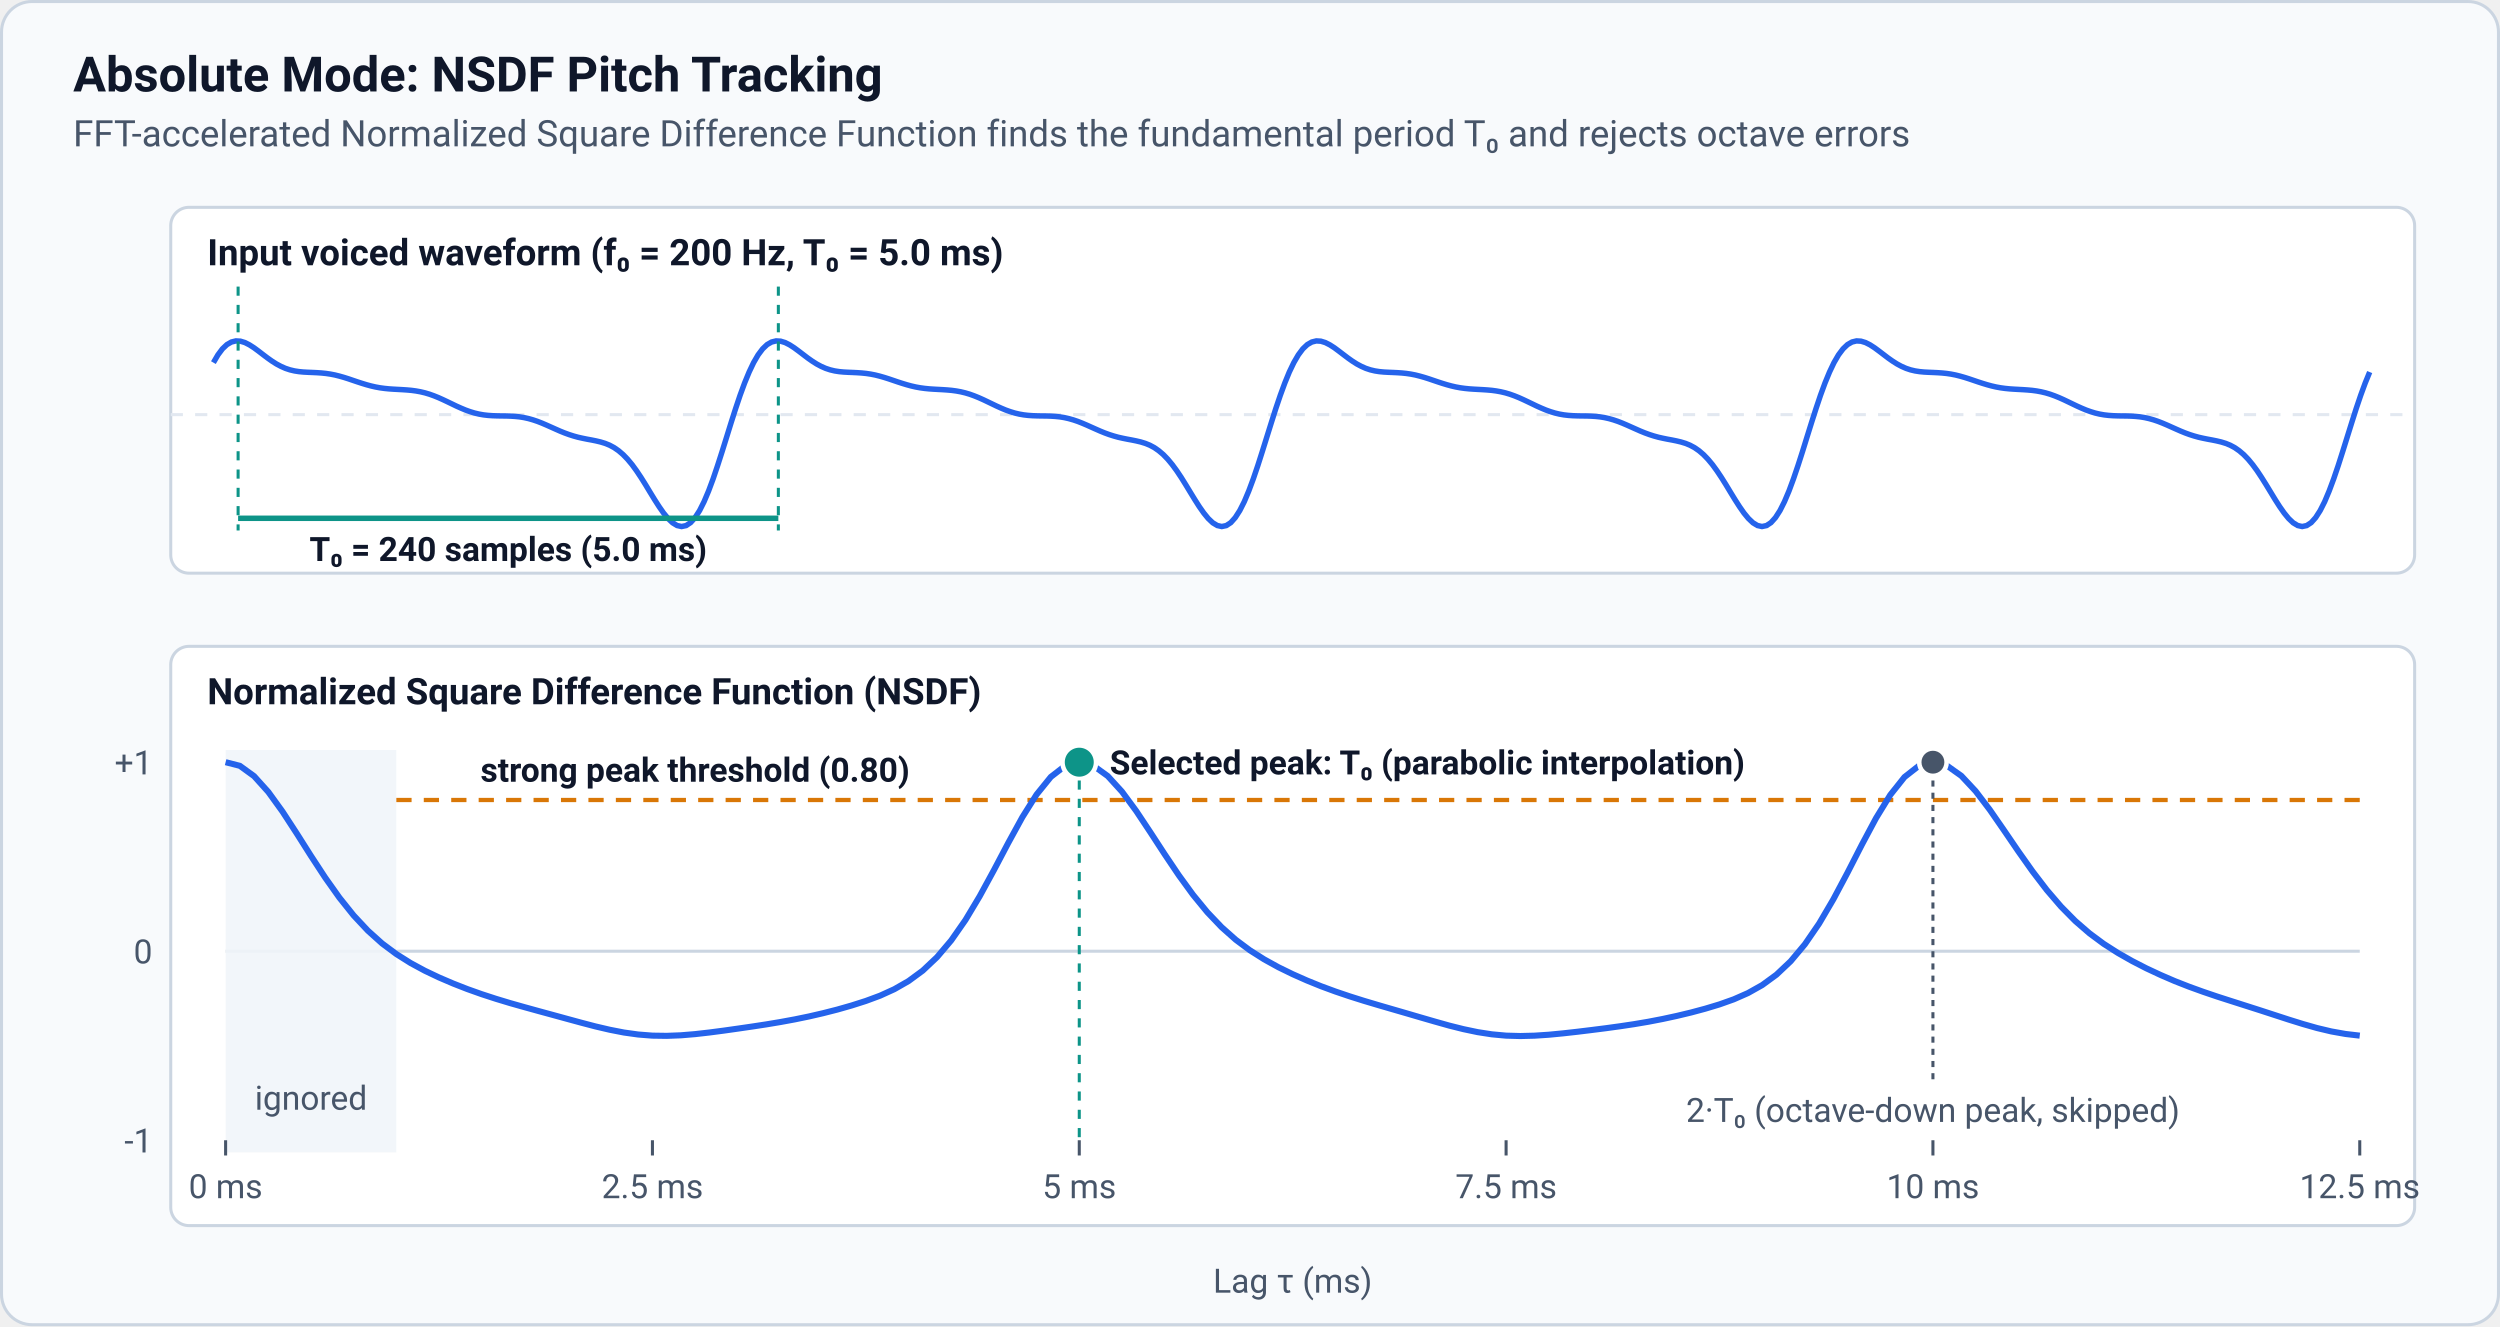
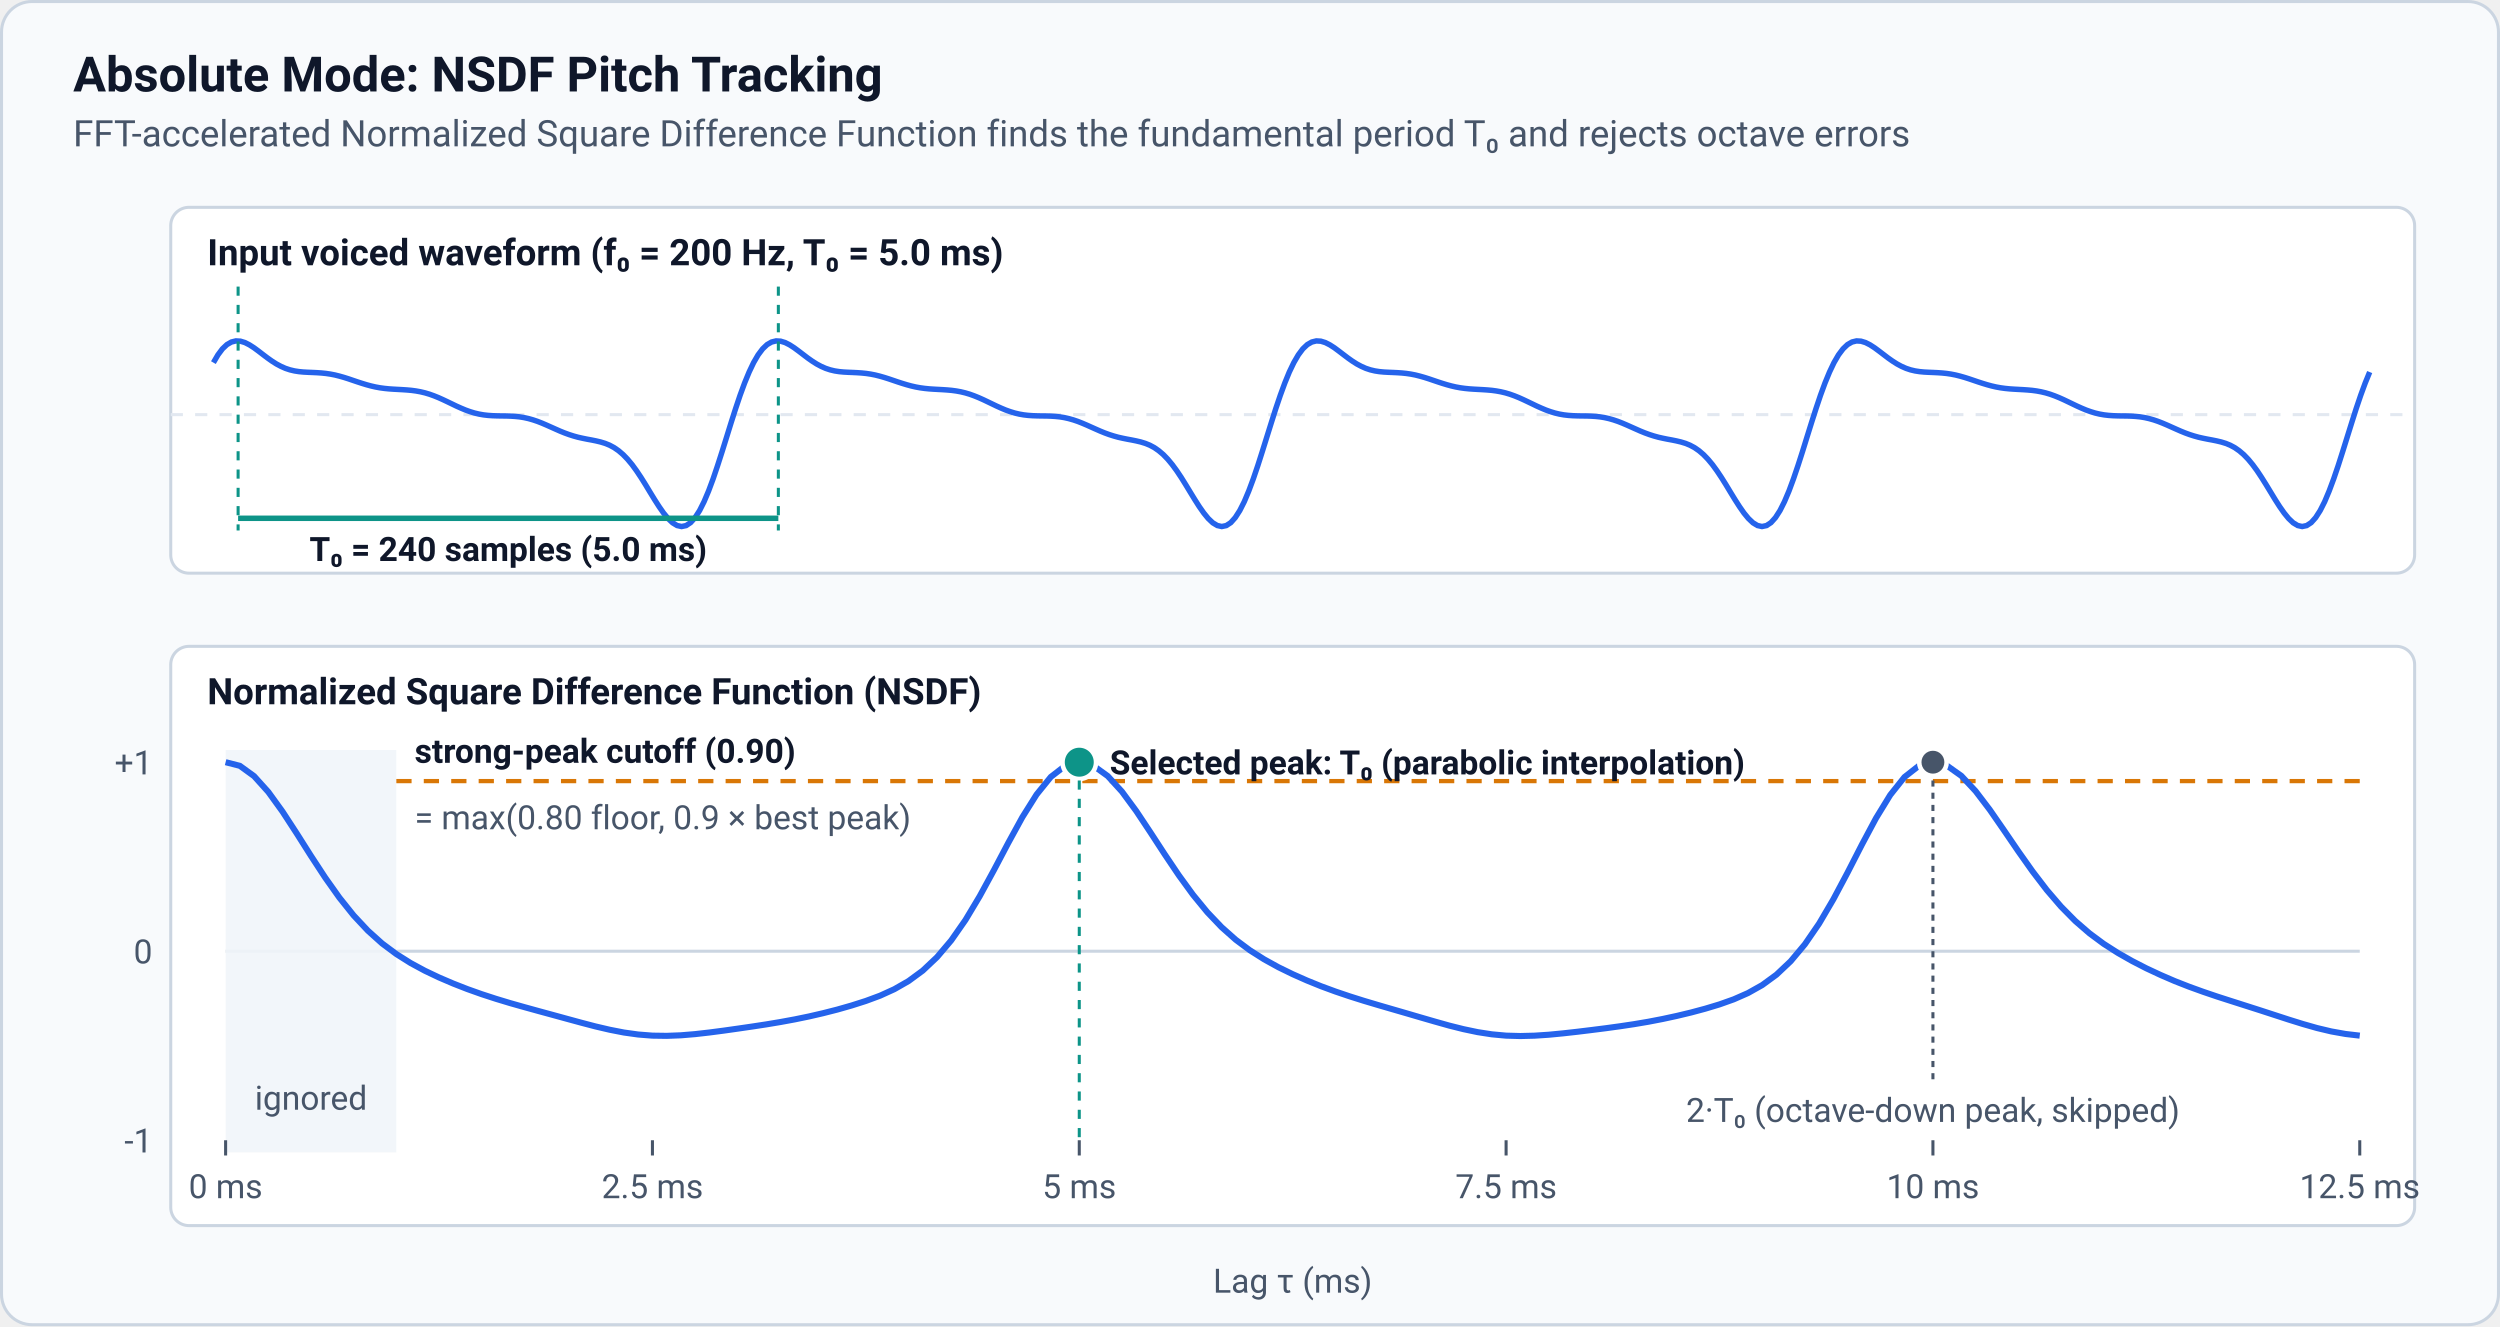
<svg xmlns="http://www.w3.org/2000/svg" viewBox="0 0 820 435" width="820" height="435" role="img" aria-label="NSDF Pitch Tracking in PitchTracker">
  <style>
    text { font-family: system-ui, -apple-system, 'Segoe UI', Roboto, Helvetica, Arial, sans-serif; fill: #0f172a; }
    .mono { font-family: ui-monospace, SFMono-Regular, Menlo, Monaco, Consolas, monospace; }
    .title { font-size: 16px; font-weight: 700; }
    .subtitle { font-size: 12px; fill: #475569; }
    .label { font-size: 12px; font-weight: 600; }
    .small { font-size: 11px; fill: #475569; }
    .annot { font-size: 11px; font-weight: 600; }
  </style>
  <rect x="0.5" y="0.5" width="819" height="434" rx="10" fill="#f8fafc" stroke="#cbd5e1" />
  <text x="24" y="30" class="title">Absolute Mode: NSDF Pitch Tracking</text>
  <text x="24" y="48" class="subtitle">FFT-accelerated Normalized Square Difference Function finds the fundamental period T₀ and rejects octave errors</text>
  <rect x="56" y="68" width="736" height="120" rx="6" fill="#ffffff" stroke="#cbd5e1" />
  <text x="68" y="87" class="label">Input voiced waveform (f₀ = 200 Hz, T₀ = 5.0 ms)</text>
  <line x1="56" y1="136" x2="792" y2="136" stroke="#e2e8f0" stroke-dasharray="4 4" />
  <polyline fill="none" stroke="#2563eb" stroke-width="1.8" points="70.00,118.94 71.48,116.40 72.95,114.43 74.43,113.03 75.91,112.18 77.38,111.82 78.86,111.91 80.34,112.36 81.81,113.11 83.29,114.06 84.77,115.15 86.24,116.28 87.72,117.40 89.19,118.44 90.67,119.38 92.15,120.17 93.62,120.82 95.10,121.31 96.58,121.66 98.05,121.89 99.53,122.03 101.01,122.11 102.48,122.17 103.96,122.24 105.44,122.34 106.91,122.49 108.39,122.71 109.87,123.00 111.34,123.37 112.82,123.79 114.30,124.26 115.77,124.76 117.25,125.26 118.73,125.74 120.20,126.19 121.68,126.59 123.16,126.93 124.63,127.20 126.11,127.40 127.58,127.55 129.06,127.65 130.54,127.73 132.01,127.81 133.49,127.91 134.97,128.04 136.44,128.24 137.92,128.51 139.40,128.86 140.87,129.30 142.35,129.83 143.83,130.43 145.30,131.09 146.78,131.79 148.26,132.50 149.73,133.21 151.21,133.87 152.69,134.49 154.16,135.02 155.64,135.47 157.12,135.82 158.59,136.08 160.07,136.25 161.55,136.35 163.02,136.40 164.50,136.43 165.97,136.44 167.45,136.49 168.93,136.58 170.40,136.73 171.88,136.97 173.36,137.30 174.83,137.72 176.31,138.22 177.79,138.80 179.26,139.43 180.74,140.09 182.22,140.75 183.69,141.40 185.17,142.00 186.65,142.54 188.12,143.01 189.60,143.42 191.08,143.75 192.55,144.05 194.03,144.32 195.51,144.62 196.98,144.97 198.46,145.42 199.94,146.02 201.41,146.81 202.89,147.83 204.36,149.09 205.84,150.62 207.32,152.40 208.79,154.42 210.27,156.64 211.75,159.00 213.22,161.44 214.70,163.86 216.18,166.17 217.65,168.28 219.13,170.08 220.61,171.48 222.08,172.37 223.56,172.70 225.04,172.39 226.51,171.42 227.99,169.77 229.47,167.46 230.94,164.53 232.42,161.03 233.90,157.06 235.37,152.71 236.85,148.11 238.33,143.37 239.80,138.64 241.28,134.02 242.75,129.65 244.23,125.62 245.71,122.03 247.18,118.94 248.66,116.40 250.14,114.43 251.61,113.03 253.09,112.18 254.57,111.82 256.04,111.91 257.52,112.36 259.00,113.11 260.47,114.06 261.95,115.15 263.43,116.28 264.90,117.40 266.38,118.44 267.86,119.38 269.33,120.17 270.81,120.82 272.29,121.31 273.76,121.66 275.24,121.89 276.72,122.03 278.19,122.11 279.67,122.17 281.14,122.24 282.62,122.34 284.10,122.49 285.57,122.71 287.05,123.00 288.53,123.37 290.00,123.79 291.48,124.26 292.96,124.76 294.43,125.26 295.91,125.74 297.39,126.19 298.86,126.59 300.34,126.93 301.82,127.20 303.29,127.40 304.77,127.55 306.25,127.65 307.72,127.73 309.20,127.81 310.68,127.91 312.15,128.04 313.63,128.24 315.11,128.51 316.58,128.86 318.06,129.30 319.53,129.83 321.01,130.43 322.49,131.09 323.96,131.79 325.44,132.50 326.92,133.21 328.39,133.87 329.87,134.49 331.35,135.02 332.82,135.47 334.30,135.82 335.78,136.08 337.25,136.25 338.73,136.35 340.21,136.40 341.68,136.43 343.16,136.44 344.64,136.49 346.11,136.58 347.59,136.73 349.07,136.97 350.54,137.30 352.02,137.72 353.50,138.22 354.97,138.80 356.45,139.43 357.92,140.09 359.40,140.75 360.88,141.40 362.35,142.00 363.83,142.54 365.31,143.01 366.78,143.42 368.26,143.75 369.74,144.05 371.21,144.32 372.69,144.62 374.17,144.97 375.64,145.42 377.12,146.02 378.60,146.81 380.07,147.83 381.55,149.09 383.03,150.62 384.50,152.40 385.98,154.42 387.46,156.64 388.93,159.00 390.41,161.44 391.89,163.86 393.36,166.17 394.84,168.28 396.31,170.08 397.79,171.48 399.27,172.37 400.74,172.70 402.22,172.39 403.70,171.42 405.17,169.77 406.65,167.46 408.13,164.53 409.60,161.03 411.08,157.06 412.56,152.71 414.03,148.11 415.51,143.37 416.99,138.64 418.46,134.02 419.94,129.65 421.42,125.62 422.89,122.03 424.37,118.94 425.85,116.40 427.32,114.43 428.80,113.03 430.28,112.18 431.75,111.82 433.23,111.91 434.70,112.36 436.18,113.11 437.66,114.06 439.13,115.15 440.61,116.28 442.09,117.40 443.56,118.44 445.04,119.38 446.52,120.17 447.99,120.82 449.47,121.31 450.95,121.66 452.42,121.89 453.90,122.03 455.38,122.11 456.85,122.17 458.33,122.24 459.81,122.34 461.28,122.49 462.76,122.71 464.24,123.00 465.71,123.37 467.19,123.79 468.67,124.26 470.14,124.76 471.62,125.26 473.09,125.74 474.57,126.19 476.05,126.59 477.52,126.93 479.00,127.20 480.48,127.40 481.95,127.55 483.43,127.65 484.91,127.73 486.38,127.81 487.86,127.91 489.34,128.04 490.81,128.24 492.29,128.51 493.77,128.86 495.24,129.30 496.72,129.83 498.20,130.43 499.67,131.09 501.15,131.79 502.63,132.50 504.10,133.21 505.58,133.87 507.06,134.49 508.53,135.02 510.01,135.47 511.48,135.82 512.96,136.08 514.44,136.25 515.91,136.35 517.39,136.40 518.87,136.43 520.34,136.44 521.82,136.49 523.30,136.58 524.77,136.73 526.25,136.97 527.73,137.30 529.20,137.72 530.68,138.22 532.16,138.80 533.63,139.43 535.11,140.09 536.59,140.75 538.06,141.40 539.54,142.00 541.02,142.54 542.49,143.01 543.97,143.42 545.45,143.75 546.92,144.05 548.40,144.32 549.87,144.62 551.35,144.97 552.83,145.42 554.30,146.02 555.78,146.81 557.26,147.83 558.73,149.09 560.21,150.62 561.69,152.40 563.16,154.42 564.64,156.64 566.12,159.00 567.59,161.44 569.07,163.86 570.55,166.17 572.02,168.28 573.50,170.08 574.98,171.48 576.45,172.37 577.93,172.70 579.41,172.39 580.88,171.42 582.36,169.77 583.84,167.46 585.31,164.53 586.79,161.03 588.26,157.06 589.74,152.71 591.22,148.11 592.69,143.37 594.17,138.64 595.65,134.02 597.12,129.65 598.60,125.62 600.08,122.03 601.55,118.94 603.03,116.40 604.51,114.43 605.98,113.03 607.46,112.18 608.94,111.82 610.41,111.91 611.89,112.36 613.37,113.11 614.84,114.06 616.32,115.15 617.80,116.28 619.27,117.40 620.75,118.44 622.23,119.38 623.70,120.17 625.18,120.82 626.65,121.31 628.13,121.66 629.61,121.89 631.08,122.03 632.56,122.11 634.04,122.17 635.51,122.24 636.99,122.34 638.47,122.49 639.94,122.71 641.42,123.00 642.90,123.37 644.37,123.79 645.85,124.26 647.33,124.76 648.80,125.26 650.28,125.74 651.76,126.19 653.23,126.59 654.71,126.93 656.19,127.20 657.66,127.40 659.14,127.55 660.62,127.65 662.09,127.73 663.57,127.81 665.04,127.91 666.52,128.04 668.00,128.24 669.47,128.51 670.95,128.86 672.43,129.30 673.90,129.83 675.38,130.43 676.86,131.09 678.33,131.79 679.81,132.50 681.29,133.21 682.76,133.87 684.24,134.49 685.72,135.02 687.19,135.47 688.67,135.82 690.15,136.08 691.62,136.25 693.10,136.35 694.58,136.40 696.05,136.43 697.53,136.44 699.01,136.49 700.48,136.58 701.96,136.73 703.43,136.97 704.91,137.30 706.39,137.72 707.86,138.22 709.34,138.80 710.82,139.43 712.29,140.09 713.77,140.75 715.25,141.40 716.72,142.00 718.20,142.54 719.68,143.01 721.15,143.42 722.63,143.75 724.11,144.05 725.58,144.32 727.06,144.62 728.54,144.97 730.01,145.42 731.49,146.02 732.97,146.81 734.44,147.83 735.92,149.09 737.40,150.62 738.87,152.40 740.35,154.42 741.82,156.64 743.30,159.00 744.78,161.44 746.25,163.86 747.73,166.17 749.21,168.28 750.68,170.08 752.16,171.48 753.64,172.37 755.11,172.70 756.59,172.39 758.07,171.42 759.54,169.77 761.02,167.46 762.50,164.53 763.97,161.03 765.45,157.06 766.93,152.71 768.40,148.11 769.88,143.37 771.36,138.64 772.83,134.02 774.31,129.65 775.79,125.62 777.26,122.03" />
  <line x1="78.1" y1="94" x2="78.1" y2="174" stroke="#0d9488" stroke-dasharray="3 3" />
  <line x1="255.3" y1="94" x2="255.3" y2="174" stroke="#0d9488" stroke-dasharray="3 3" />
  <line x1="78.1" y1="170" x2="255.3" y2="170" stroke="#0d9488" stroke-width="1.8" />
  <text x="166.7" y="184" text-anchor="middle" class="annot" fill="#0d9488">T₀ = 240 samples (5.0 ms)</text>
  <rect x="56" y="212" width="736" height="190" rx="6" fill="#ffffff" stroke="#cbd5e1" />
  <text x="68" y="231" class="label">Normalized Square Difference Function (NSDF)</text>
  <line x1="74" y1="312.0" x2="774" y2="312.0" stroke="#cbd5e1" />
  <text x="50" y="316.0" text-anchor="end" class="small">0</text>
  <text x="50" y="254.0" text-anchor="end" class="small">+1</text>
  <text x="50" y="378.0" text-anchor="end" class="small">-1</text>
  <rect x="74" y="246" width="56.0" height="132" fill="#f1f5f9" opacity="0.9" />
  <text x="102.0" y="364" text-anchor="middle" class="small">ignored</text>
-   <line x1="130.0" y1="262.4" x2="774" y2="262.4" stroke="#d97706" stroke-dasharray="5 4" stroke-width="1.4" />
-   <text x="228.0" y="256.4" text-anchor="middle" class="annot" fill="#d97706">strong peak threshold (0.80)</text>
+   <line x1="130.0" y1="256.2" x2="774" y2="256.2" stroke="#d97706" stroke-dasharray="5 4" stroke-width="1.4" />
+   <text x="136.0" y="250.2" class="annot" fill="#d97706">strong-peak cutoff (0.90)</text>
+   <text x="136.0" y="272.0" class="small">= max(0.80 floor, 0.9 × best peak)</text>
  <polyline fill="none" stroke="#2563eb" stroke-width="2.0" points="74.00,250.00 78.67,251.19 83.33,254.57 88.00,259.75 92.67,266.21 97.33,273.37 102.00,280.74 106.67,287.87 111.33,294.44 116.00,300.27 120.67,305.26 125.33,309.45 130.00,312.93 134.67,315.87 139.33,318.39 144.00,320.61 148.67,322.61 153.33,324.43 158.00,326.09 162.67,327.61 167.33,329.02 172.00,330.34 176.67,331.63 181.33,332.90 186.00,334.18 190.67,335.45 195.33,336.67 200.00,337.76 204.67,338.67 209.33,339.32 214.00,339.69 218.67,339.76 223.33,339.58 228.00,339.19 232.67,338.66 237.33,338.05 242.00,337.39 246.67,336.71 251.33,336.00 256.00,335.22 260.67,334.36 265.33,333.40 270.00,332.32 274.67,331.13 279.33,329.80 284.00,328.31 288.67,326.58 293.33,324.46 298.00,321.79 302.67,318.36 307.33,313.96 312.00,308.45 316.67,301.76 321.33,293.98 326.00,285.41 330.67,276.55 335.33,268.04 340.00,260.60 344.67,254.83 349.33,251.22 354.00,250.00 358.67,251.18 363.33,254.54 368.00,259.65 372.67,265.99 377.33,273.00 382.00,280.17 386.67,287.11 391.33,293.51 396.00,299.20 400.67,304.10 405.33,308.24 410.00,311.72 414.67,314.68 419.33,317.25 424.00,319.53 428.67,321.60 433.33,323.49 438.00,325.21 442.67,326.79 447.33,328.26 452.00,329.65 456.67,331.01 461.33,332.36 466.00,333.73 470.67,335.08 475.33,336.39 480.00,337.56 484.67,338.54 489.33,339.26 494.00,339.69 498.67,339.82 503.33,339.70 508.00,339.39 512.67,338.94 517.33,338.42 522.00,337.85 526.67,337.26 531.33,336.62 536.00,335.92 540.67,335.13 545.33,334.23 550.00,333.22 554.67,332.10 559.33,330.85 564.00,329.44 568.67,327.78 573.33,325.73 578.00,323.11 582.67,319.70 587.33,315.30 592.00,309.73 596.67,302.93 601.33,294.99 606.00,286.21 610.67,277.10 615.33,268.37 620.00,260.75 624.67,254.88 629.33,251.23 634.00,250.00 638.67,251.18 643.33,254.49 648.00,259.49 652.67,265.63 657.33,272.37 662.00,279.21 666.67,285.81 671.33,291.90 676.00,297.34 680.67,302.07 685.33,306.11 690.00,309.57 694.67,312.56 699.33,315.21 704.00,317.61 708.67,319.79 713.33,321.80 718.00,323.63 722.67,325.32 727.33,326.90 732.00,328.40 736.67,329.89 741.33,331.38 746.00,332.90 750.67,334.42 755.33,335.87 760.00,337.20 764.67,338.31 769.33,339.14 774.00,339.69" />
  <circle cx="354.0" cy="250.0" r="5.5" fill="#0d9488" stroke="#ffffff" stroke-width="1.5" />
  <line x1="354.0" y1="256.0" x2="354.0" y2="374" stroke="#0d9488" stroke-dasharray="3 3" />
  <text x="364.0" y="254.0" class="annot" fill="#0d9488">Selected peak: T₀ (parabolic interpolation)</text>
  <circle cx="634.0" cy="250.0" r="4.5" fill="#475569" stroke="#ffffff" stroke-width="1.5" />
  <text x="634.0" y="368.0" text-anchor="middle" class="small">2·T₀ (octave-down peak, skipped)</text>
  <line x1="634.0" y1="256.0" x2="634.0" y2="356.0" stroke="#475569" stroke-dasharray="2 2" />
  <line x1="74.0" y1="374" x2="74.0" y2="379" stroke="#475569" />
  <text x="74.0" y="393" text-anchor="middle" class="small">0 ms</text>
  <line x1="214.0" y1="374" x2="214.0" y2="379" stroke="#475569" />
  <text x="214.0" y="393" text-anchor="middle" class="small">2.5 ms</text>
  <line x1="354.0" y1="374" x2="354.0" y2="379" stroke="#475569" />
  <text x="354.0" y="393" text-anchor="middle" class="small">5 ms</text>
  <line x1="494.0" y1="374" x2="494.0" y2="379" stroke="#475569" />
  <text x="494.0" y="393" text-anchor="middle" class="small">7.5 ms</text>
  <line x1="634.0" y1="374" x2="634.0" y2="379" stroke="#475569" />
  <text x="634.0" y="393" text-anchor="middle" class="small">10 ms</text>
  <line x1="774.0" y1="374" x2="774.0" y2="379" stroke="#475569" />
  <text x="774.0" y="393" text-anchor="middle" class="small">12.5 ms</text>
  <text x="424.0" y="424" text-anchor="middle" class="small">Lag τ (ms)</text>
</svg>
